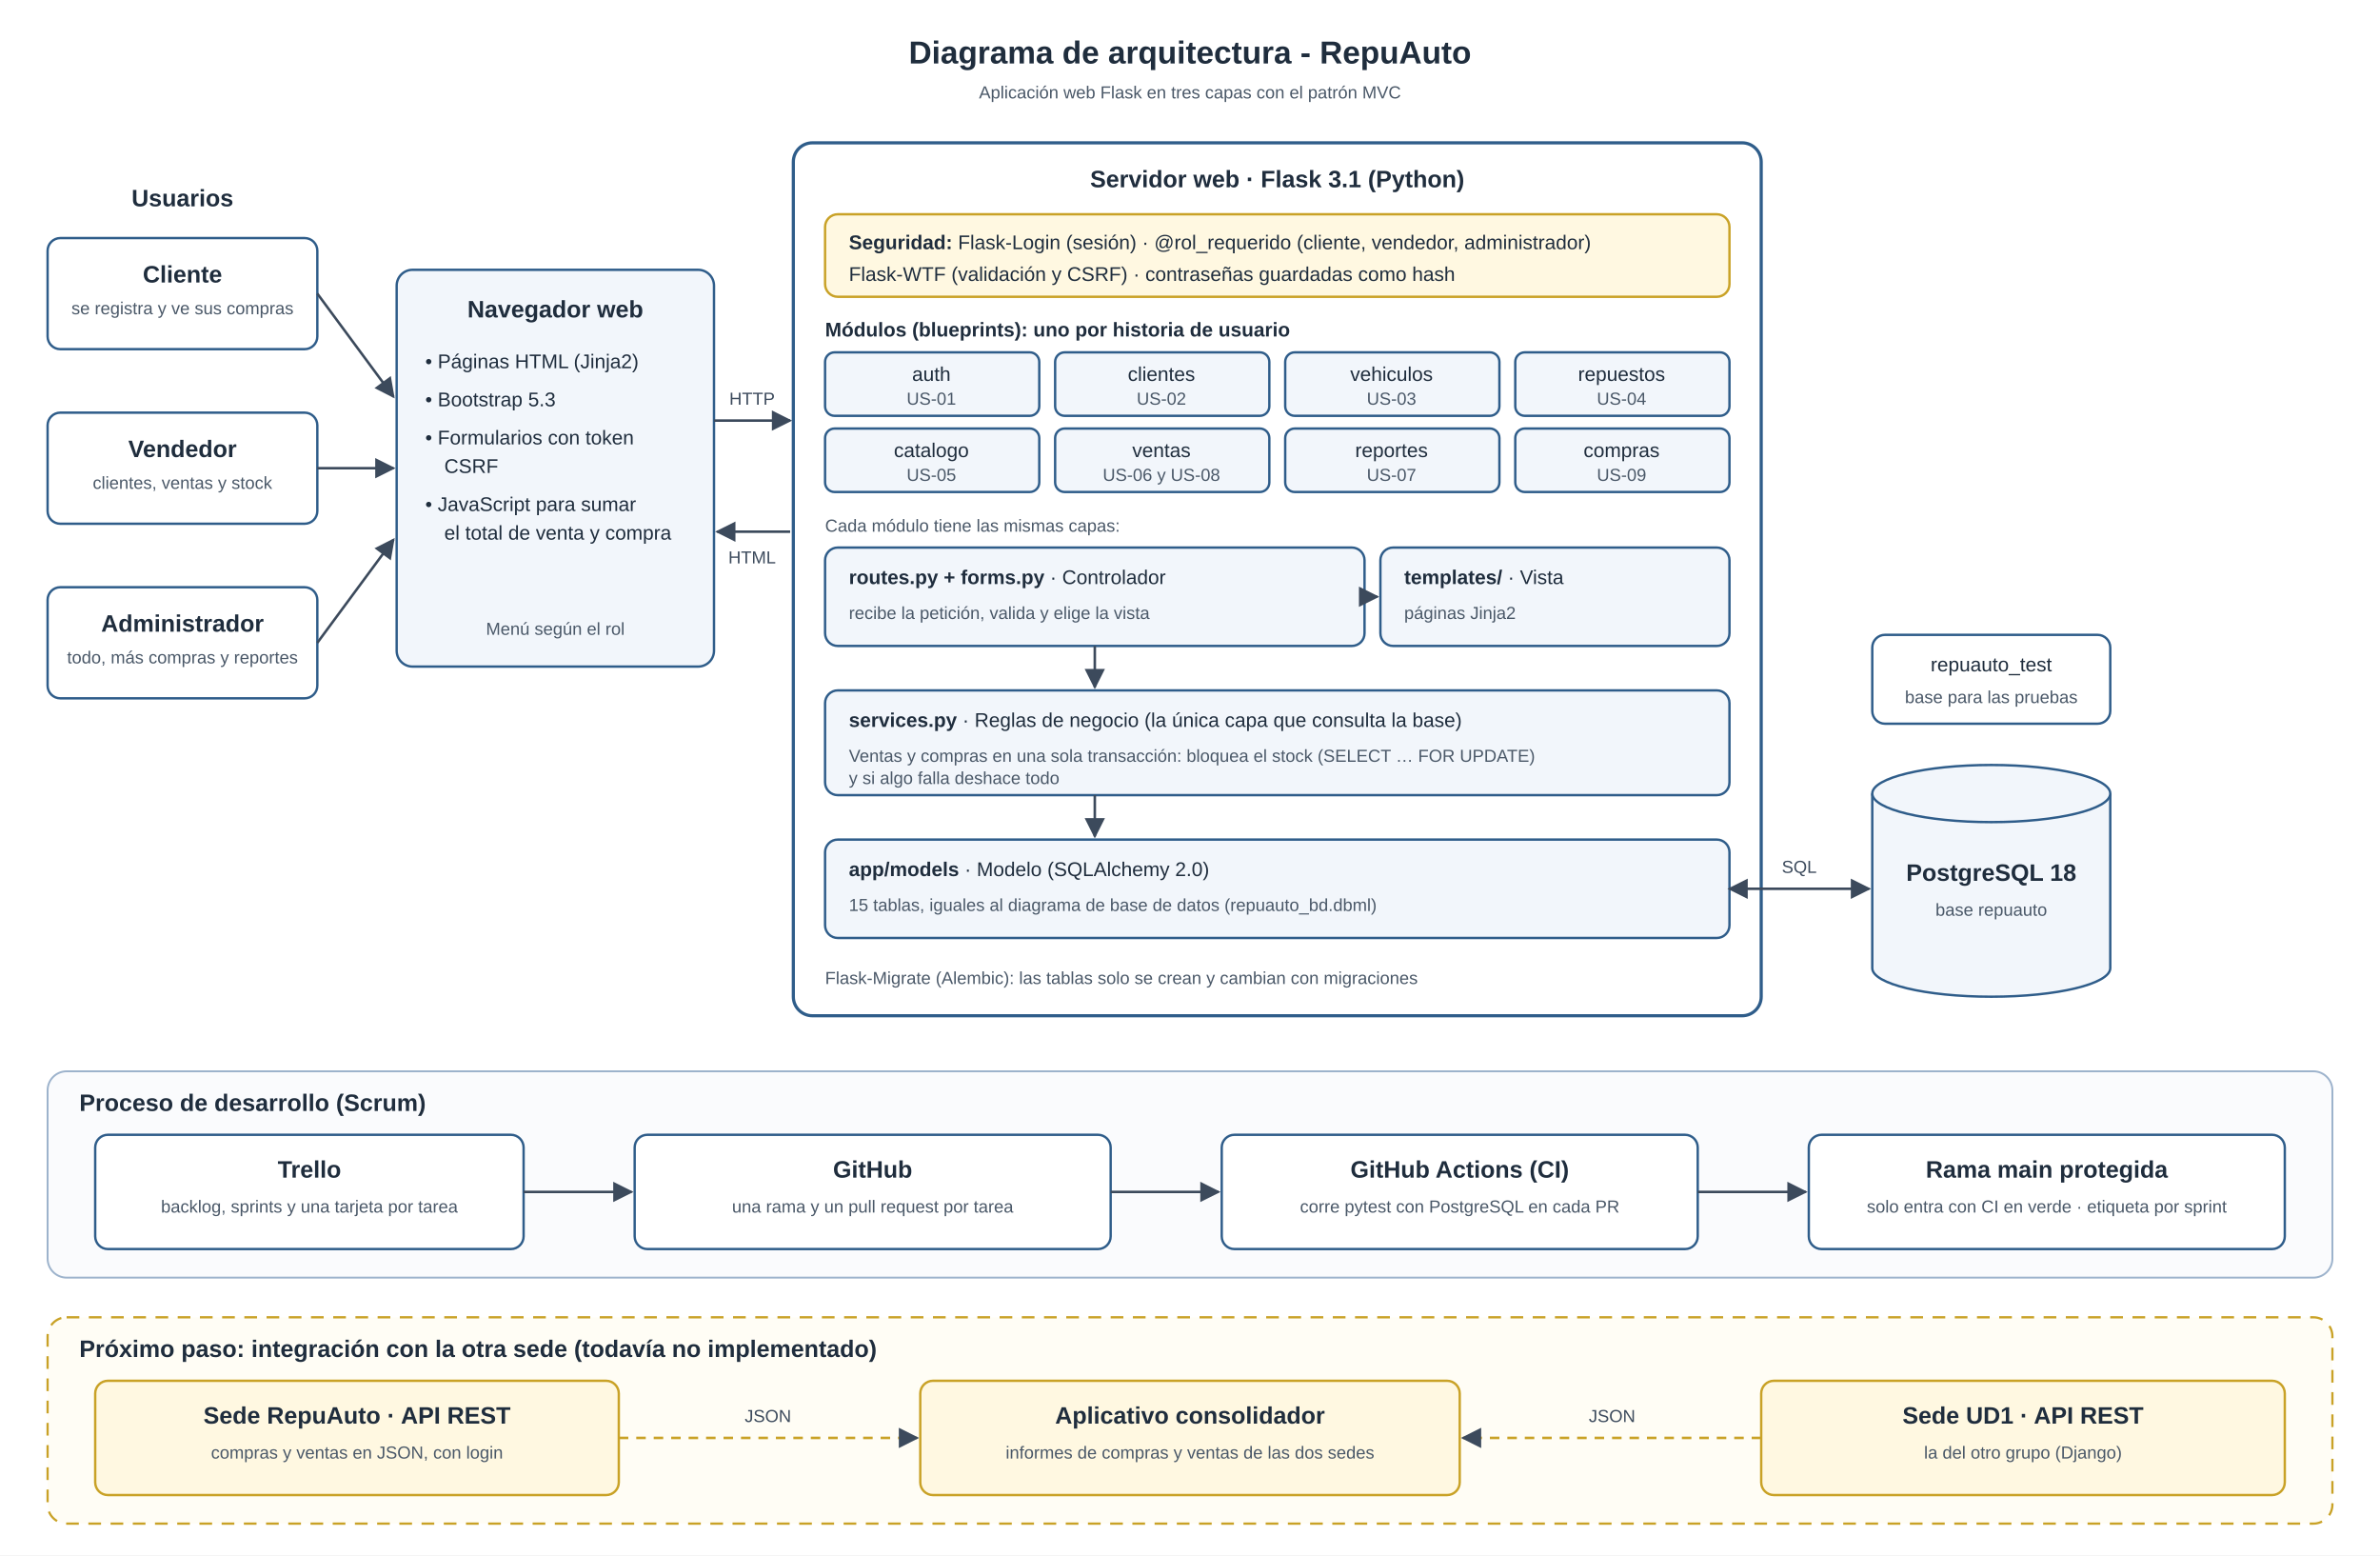
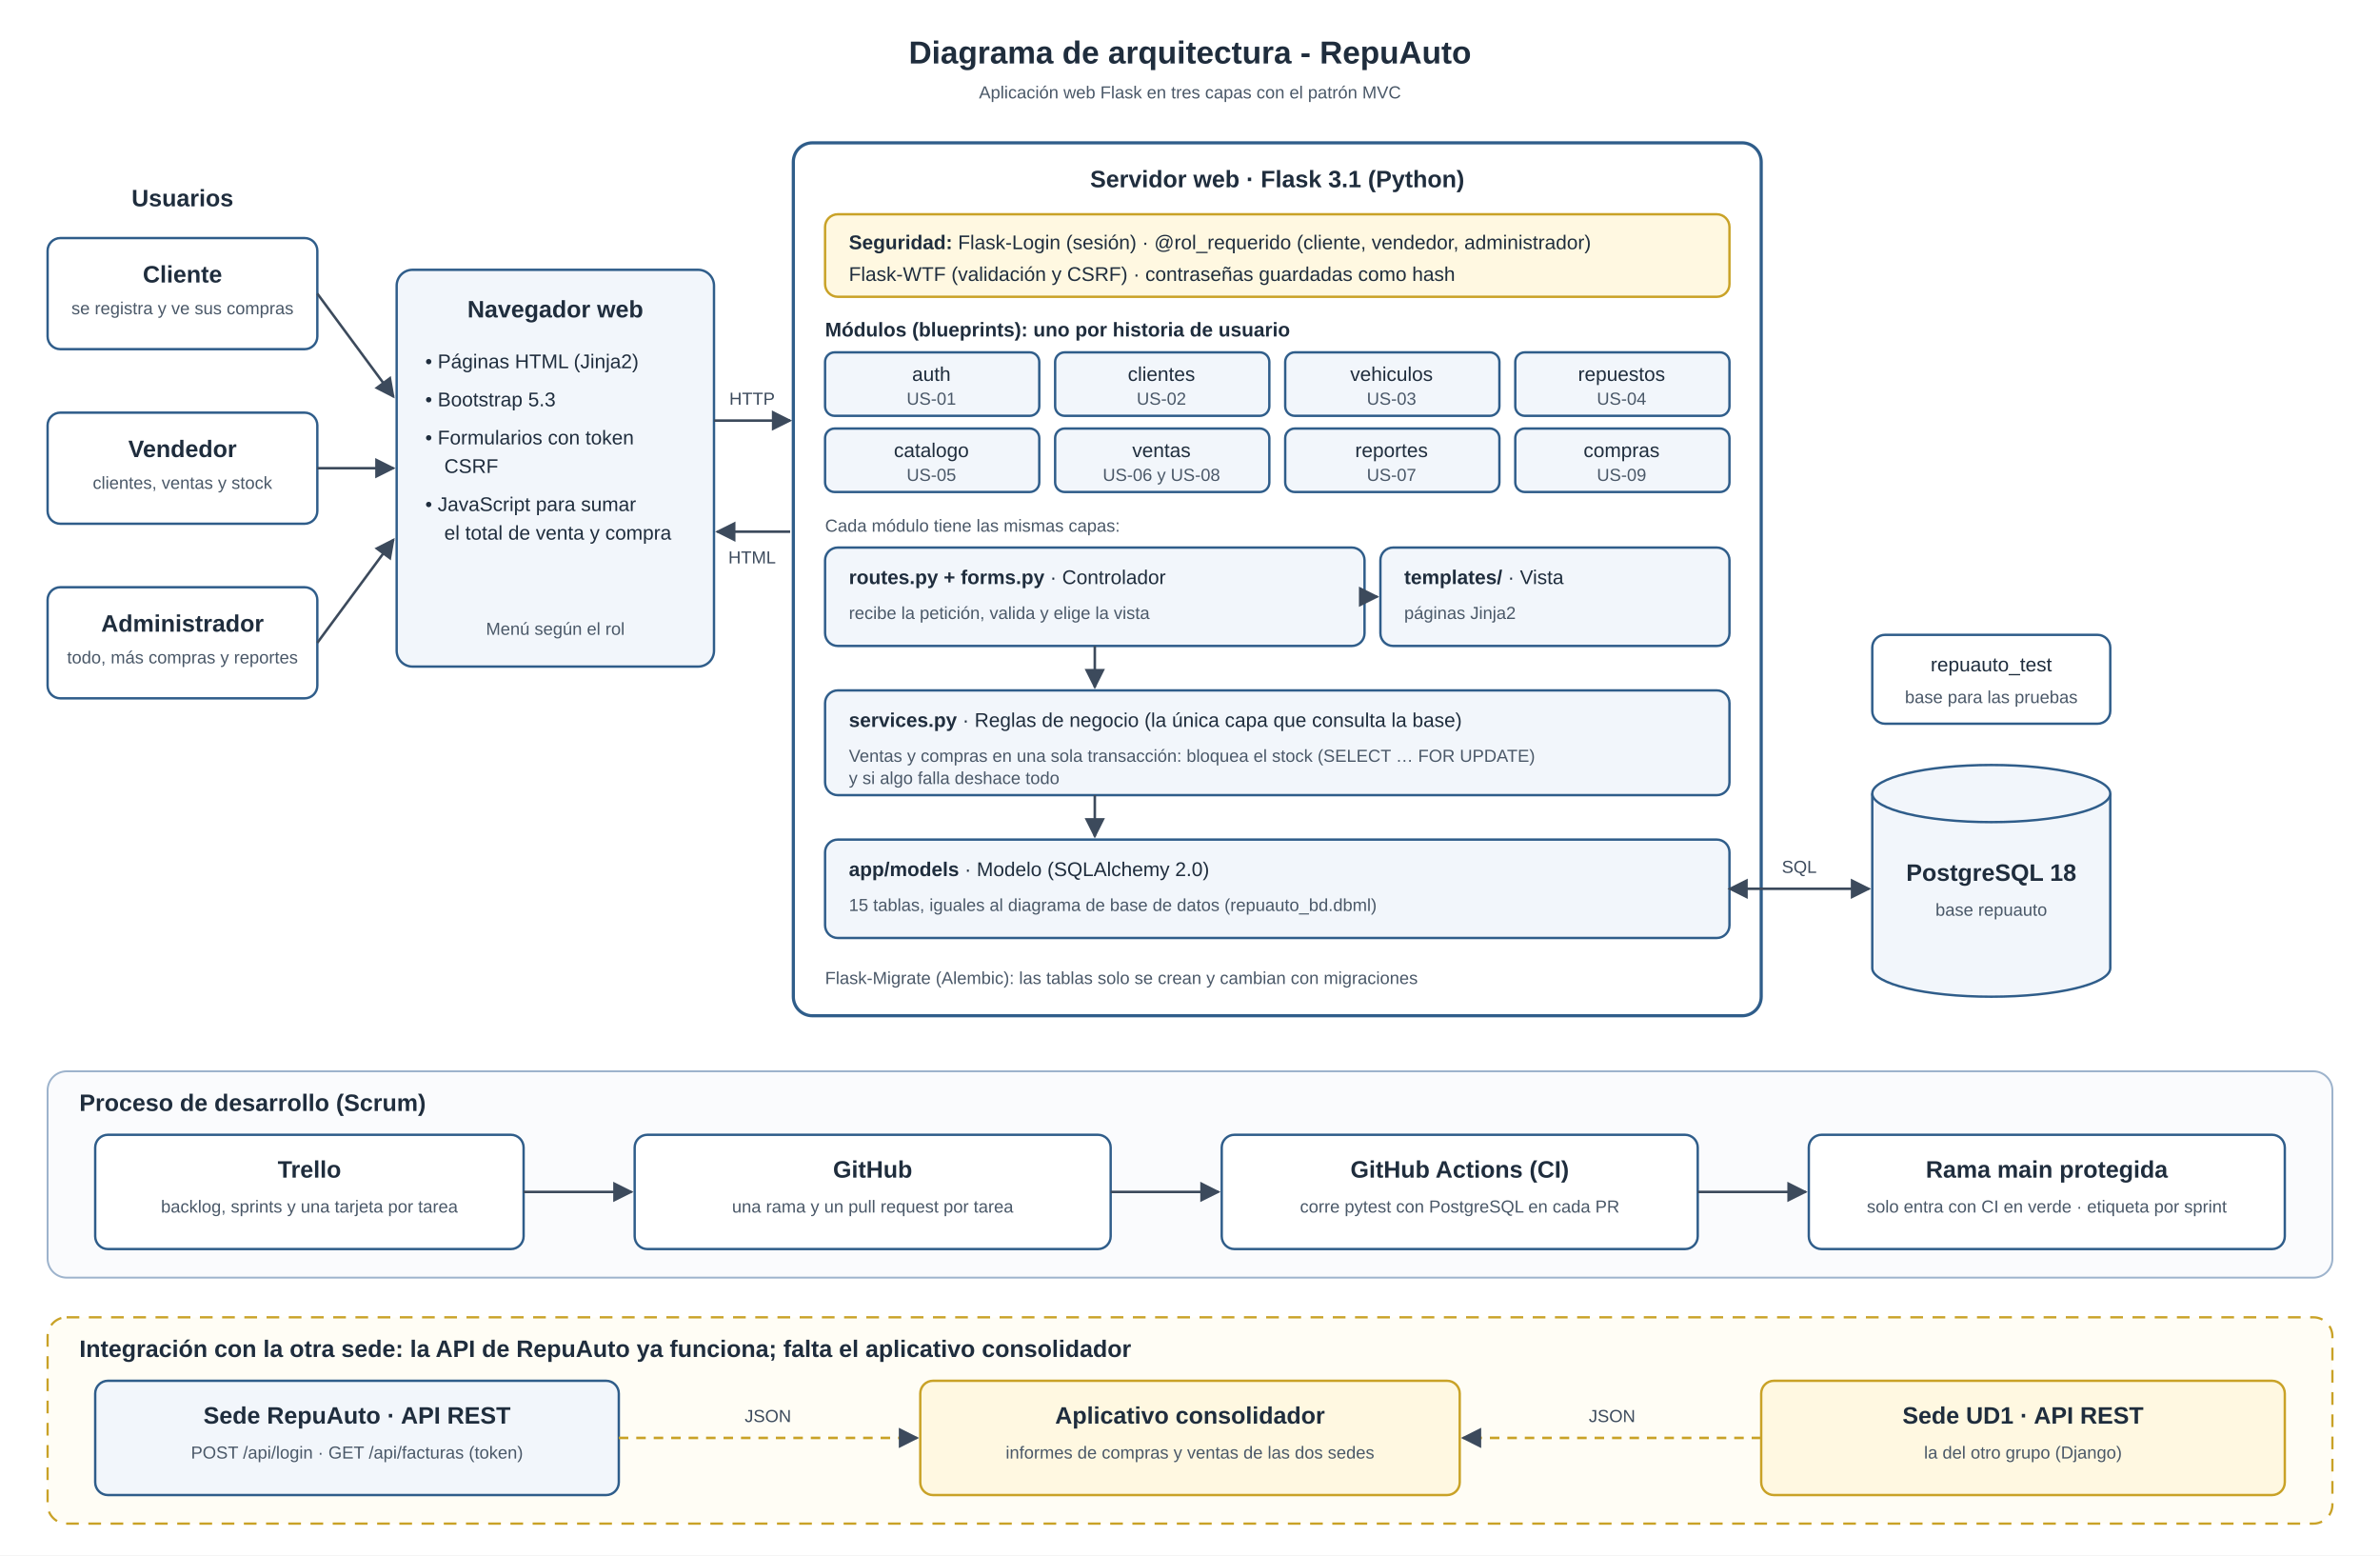
<svg xmlns="http://www.w3.org/2000/svg" width="1500" height="980" viewBox="0 0 1500 980" font-family="Arial, Helvetica, sans-serif">
  <defs>
    <marker id="flecha" viewBox="0 0 10 10" refX="9" refY="5" markerWidth="8" markerHeight="8" orient="auto-start-reverse">
      <path d="M0,0 L10,5 L0,10 z" fill="#3C4A5C" />
    </marker>
    <style>
      .caja { fill: #F2F6FB; stroke: #2F5D8A; stroke-width: 1.5; }
      .blanca { fill: #FFFFFF; stroke: #2F5D8A; stroke-width: 1.5; }
      .nota { fill: #FFF8E1; stroke: #C9A227; stroke-width: 1.5; }
      .linea { stroke: #3C4A5C; stroke-width: 1.6; fill: none; marker-end: url(#flecha); }
      .doble { stroke: #3C4A5C; stroke-width: 1.6; fill: none; marker-end: url(#flecha); marker-start: url(#flecha); }
      .punteada { stroke: #C9A227; stroke-width: 1.6; fill: none; stroke-dasharray: 6 5; marker-end: url(#flecha); }
      .titulo { font-size: 15px; font-weight: bold; fill: #1F2D3D; }
      .texto { font-size: 12.5px; fill: #1F2D3D; }
      .peq { font-size: 11px; fill: #4A5868; }
      .etq { font-size: 11px; fill: #3C4A5C; }
    </style>
  </defs>
  <rect width="1500" height="980" fill="#FFFFFF" />
  <text x="750" y="40" text-anchor="middle" font-size="20" font-weight="bold" fill="#1F2D3D">Diagrama de arquitectura - RepuAuto</text>
  <text x="750" y="62" text-anchor="middle" class="peq">Aplicación web Flask en tres capas con el patrón MVC</text>
  <text x="115" y="130" text-anchor="middle" class="titulo">Usuarios</text>
  <rect x="30" y="150" width="170" height="70" rx="8" class="blanca" />
  <text x="115" y="178" text-anchor="middle" class="titulo">Cliente</text>
  <text x="115" y="198" text-anchor="middle" class="peq">se registra y ve sus compras</text>
  <rect x="30" y="260" width="170" height="70" rx="8" class="blanca" />
  <text x="115" y="288" text-anchor="middle" class="titulo">Vendedor</text>
  <text x="115" y="308" text-anchor="middle" class="peq">clientes, ventas y stock</text>
  <rect x="30" y="370" width="170" height="70" rx="8" class="blanca" />
  <text x="115" y="398" text-anchor="middle" class="titulo">Administrador</text>
  <text x="115" y="418" text-anchor="middle" class="peq">todo, más compras y reportes</text>
  <path d="M200,185 L248,250" class="linea" />
  <path d="M200,295 L248,295" class="linea" />
  <path d="M200,405 L248,340" class="linea" />
  <rect x="250" y="170" width="200" height="250" rx="10" class="caja" />
  <text x="350" y="200" text-anchor="middle" class="titulo">Navegador web</text>
  <text x="268" y="232" class="texto">• Páginas HTML (Jinja2)</text>
  <text x="268" y="256" class="texto">• Bootstrap 5.3</text>
  <text x="268" y="280" class="texto">• Formularios con token</text>
  <text x="280" y="298" class="texto">CSRF</text>
  <text x="268" y="322" class="texto">• JavaScript para sumar</text>
  <text x="280" y="340" class="texto">el total de venta y compra</text>
  <text x="350" y="400" text-anchor="middle" class="peq">Menú según el rol</text>
  <path d="M450,265 L498,265" class="linea" />
  <text x="474" y="255" text-anchor="middle" class="etq">HTTP</text>
  <path d="M498,335 L452,335" class="linea" />
  <text x="474" y="355" text-anchor="middle" class="etq">HTML</text>
  <rect x="500" y="90" width="610" height="550" rx="12" fill="#FFFFFF" stroke="#2F5D8A" stroke-width="2" />
  <text x="805" y="118" text-anchor="middle" class="titulo">Servidor web · Flask 3.1 (Python)</text>
  <rect x="520" y="135" width="570" height="52" rx="8" class="nota" />
  <text x="535" y="157" class="texto">
    <tspan font-weight="bold">Seguridad:</tspan> Flask-Login (sesión) · @rol_requerido (cliente, vendedor, administrador)</text>
  <text x="535" y="177" class="texto">Flask-WTF (validación y CSRF) · contraseñas guardadas como hash</text>
  <text x="520" y="212" class="texto" font-weight="bold">Módulos (blueprints): uno por historia de usuario</text>
  <g class="texto" text-anchor="middle">
    <rect x="520" y="222" width="135" height="40" rx="6" class="caja" />
    <text x="587" y="240">auth</text>
    <text x="587" y="255" class="peq">US-01</text>
    <rect x="665" y="222" width="135" height="40" rx="6" class="caja" />
    <text x="732" y="240">clientes</text>
    <text x="732" y="255" class="peq">US-02</text>
    <rect x="810" y="222" width="135" height="40" rx="6" class="caja" />
    <text x="877" y="240">vehiculos</text>
    <text x="877" y="255" class="peq">US-03</text>
    <rect x="955" y="222" width="135" height="40" rx="6" class="caja" />
    <text x="1022" y="240">repuestos</text>
    <text x="1022" y="255" class="peq">US-04</text>
    <rect x="520" y="270" width="135" height="40" rx="6" class="caja" />
    <text x="587" y="288">catalogo</text>
    <text x="587" y="303" class="peq">US-05</text>
    <rect x="665" y="270" width="135" height="40" rx="6" class="caja" />
    <text x="732" y="288">ventas</text>
    <text x="732" y="303" class="peq">US-06 y US-08</text>
    <rect x="810" y="270" width="135" height="40" rx="6" class="caja" />
    <text x="877" y="288">reportes</text>
    <text x="877" y="303" class="peq">US-07</text>
    <rect x="955" y="270" width="135" height="40" rx="6" class="caja" />
    <text x="1022" y="288">compras</text>
    <text x="1022" y="303" class="peq">US-09</text>
  </g>
  <text x="520" y="335" class="peq">Cada módulo tiene las mismas capas:</text>
  <rect x="520" y="345" width="340" height="62" rx="8" class="caja" />
  <text x="535" y="368" class="texto">
    <tspan font-weight="bold">routes.py + forms.py</tspan> · Controlador</text>
  <text x="535" y="390" class="peq">recibe la petición, valida y elige la vista</text>
  <rect x="870" y="345" width="220" height="62" rx="8" class="caja" />
  <text x="885" y="368" class="texto">
    <tspan font-weight="bold">templates/</tspan> · Vista</text>
  <text x="885" y="390" class="peq">páginas Jinja2</text>
  <path d="M860,376 L868,376" class="linea" />
  <path d="M690,407 L690,433" class="linea" />
  <rect x="520" y="435" width="570" height="66" rx="8" class="caja" />
  <text x="535" y="458" class="texto">
    <tspan font-weight="bold">services.py</tspan> · Reglas de negocio (la única capa que consulta la base)</text>
  <text x="535" y="480" class="peq">Ventas y compras en una sola transacción: bloquea el stock (SELECT … FOR UPDATE)</text>
  <text x="535" y="494" class="peq">y si algo falla deshace todo</text>
  <path d="M690,501 L690,527" class="linea" />
  <rect x="520" y="529" width="570" height="62" rx="8" class="caja" />
  <text x="535" y="552" class="texto">
    <tspan font-weight="bold">app/models</tspan> · Modelo (SQLAlchemy 2.0)</text>
  <text x="535" y="574" class="peq">15 tablas, iguales al diagrama de base de datos (repuauto_bd.dbml)</text>
  <text x="520" y="620" class="peq">Flask-Migrate (Alembic): las tablas solo se crean y cambian con migraciones</text>
  <path d="M1090,560 L1178,560" class="doble" />
  <text x="1134" y="550" text-anchor="middle" class="etq">SQL</text>
  <g>
    <path d="M1180,500 L1180,610 A75,18 0 0 0 1330,610 L1330,500" class="caja" />
    <ellipse cx="1255" cy="500" rx="75" ry="18" class="caja" />
    <text x="1255" y="555" text-anchor="middle" class="titulo">PostgreSQL 18</text>
    <text x="1255" y="577" text-anchor="middle" class="peq">base repuauto</text>
  </g>
  <rect x="1180" y="400" width="150" height="56" rx="8" class="blanca" />
  <text x="1255" y="423" text-anchor="middle" class="texto">repuauto_test</text>
  <text x="1255" y="443" text-anchor="middle" class="peq">base para las pruebas</text>
  <rect x="30" y="675" width="1440" height="130" rx="12" fill="#FAFBFD" stroke="#9DB3CC" stroke-width="1.2" />
  <text x="50" y="700" class="titulo">Proceso de desarrollo (Scrum)</text>
  <rect x="60" y="715" width="270" height="72" rx="8" class="blanca" />
  <text x="195" y="742" text-anchor="middle" class="titulo">Trello</text>
  <text x="195" y="764" text-anchor="middle" class="peq">backlog, sprints y una tarjeta por tarea</text>
  <path d="M330,751 L398,751" class="linea" />
  <rect x="400" y="715" width="300" height="72" rx="8" class="blanca" />
  <text x="550" y="742" text-anchor="middle" class="titulo">GitHub</text>
  <text x="550" y="764" text-anchor="middle" class="peq">una rama y un pull request por tarea</text>
  <path d="M700,751 L768,751" class="linea" />
  <rect x="770" y="715" width="300" height="72" rx="8" class="blanca" />
  <text x="920" y="742" text-anchor="middle" class="titulo">GitHub Actions (CI)</text>
  <text x="920" y="764" text-anchor="middle" class="peq">corre pytest con PostgreSQL en cada PR</text>
  <path d="M1070,751 L1138,751" class="linea" />
  <rect x="1140" y="715" width="300" height="72" rx="8" class="blanca" />
  <text x="1290" y="742" text-anchor="middle" class="titulo">Rama main protegida</text>
  <text x="1290" y="764" text-anchor="middle" class="peq">solo entra con CI en verde · etiqueta por sprint</text>
  <rect x="30" y="830" width="1440" height="130" rx="12" fill="#FFFDF5" stroke="#C9A227" stroke-width="1.4" stroke-dasharray="8 6" />
-   <text x="50" y="855" class="titulo">Próximo paso: integración con la otra sede (todavía no implementado)</text>
-   <rect x="60" y="870" width="330" height="72" rx="8" class="nota" />
+   <text x="50" y="855" class="titulo">Integración con la otra sede: la API de RepuAuto ya funciona; falta el aplicativo consolidador</text>
+   <rect x="60" y="870" width="330" height="72" rx="8" class="caja" />
  <text x="225" y="897" text-anchor="middle" class="titulo">Sede RepuAuto · API REST</text>
-   <text x="225" y="919" text-anchor="middle" class="peq">compras y ventas en JSON, con login</text>
+   <text x="225" y="919" text-anchor="middle" class="peq">POST /api/login · GET /api/facturas (token)</text>
  <path d="M390,906 L578,906" class="punteada" />
  <text x="484" y="896" text-anchor="middle" class="etq">JSON</text>
  <rect x="580" y="870" width="340" height="72" rx="8" class="nota" />
  <text x="750" y="897" text-anchor="middle" class="titulo">Aplicativo consolidador</text>
  <text x="750" y="919" text-anchor="middle" class="peq">informes de compras y ventas de las dos sedes</text>
  <path d="M1110,906 L922,906" class="punteada" />
  <text x="1016" y="896" text-anchor="middle" class="etq">JSON</text>
  <rect x="1110" y="870" width="330" height="72" rx="8" class="nota" />
  <text x="1275" y="897" text-anchor="middle" class="titulo">Sede UD1 · API REST</text>
  <text x="1275" y="919" text-anchor="middle" class="peq">la del otro grupo (Django)</text>
</svg>
